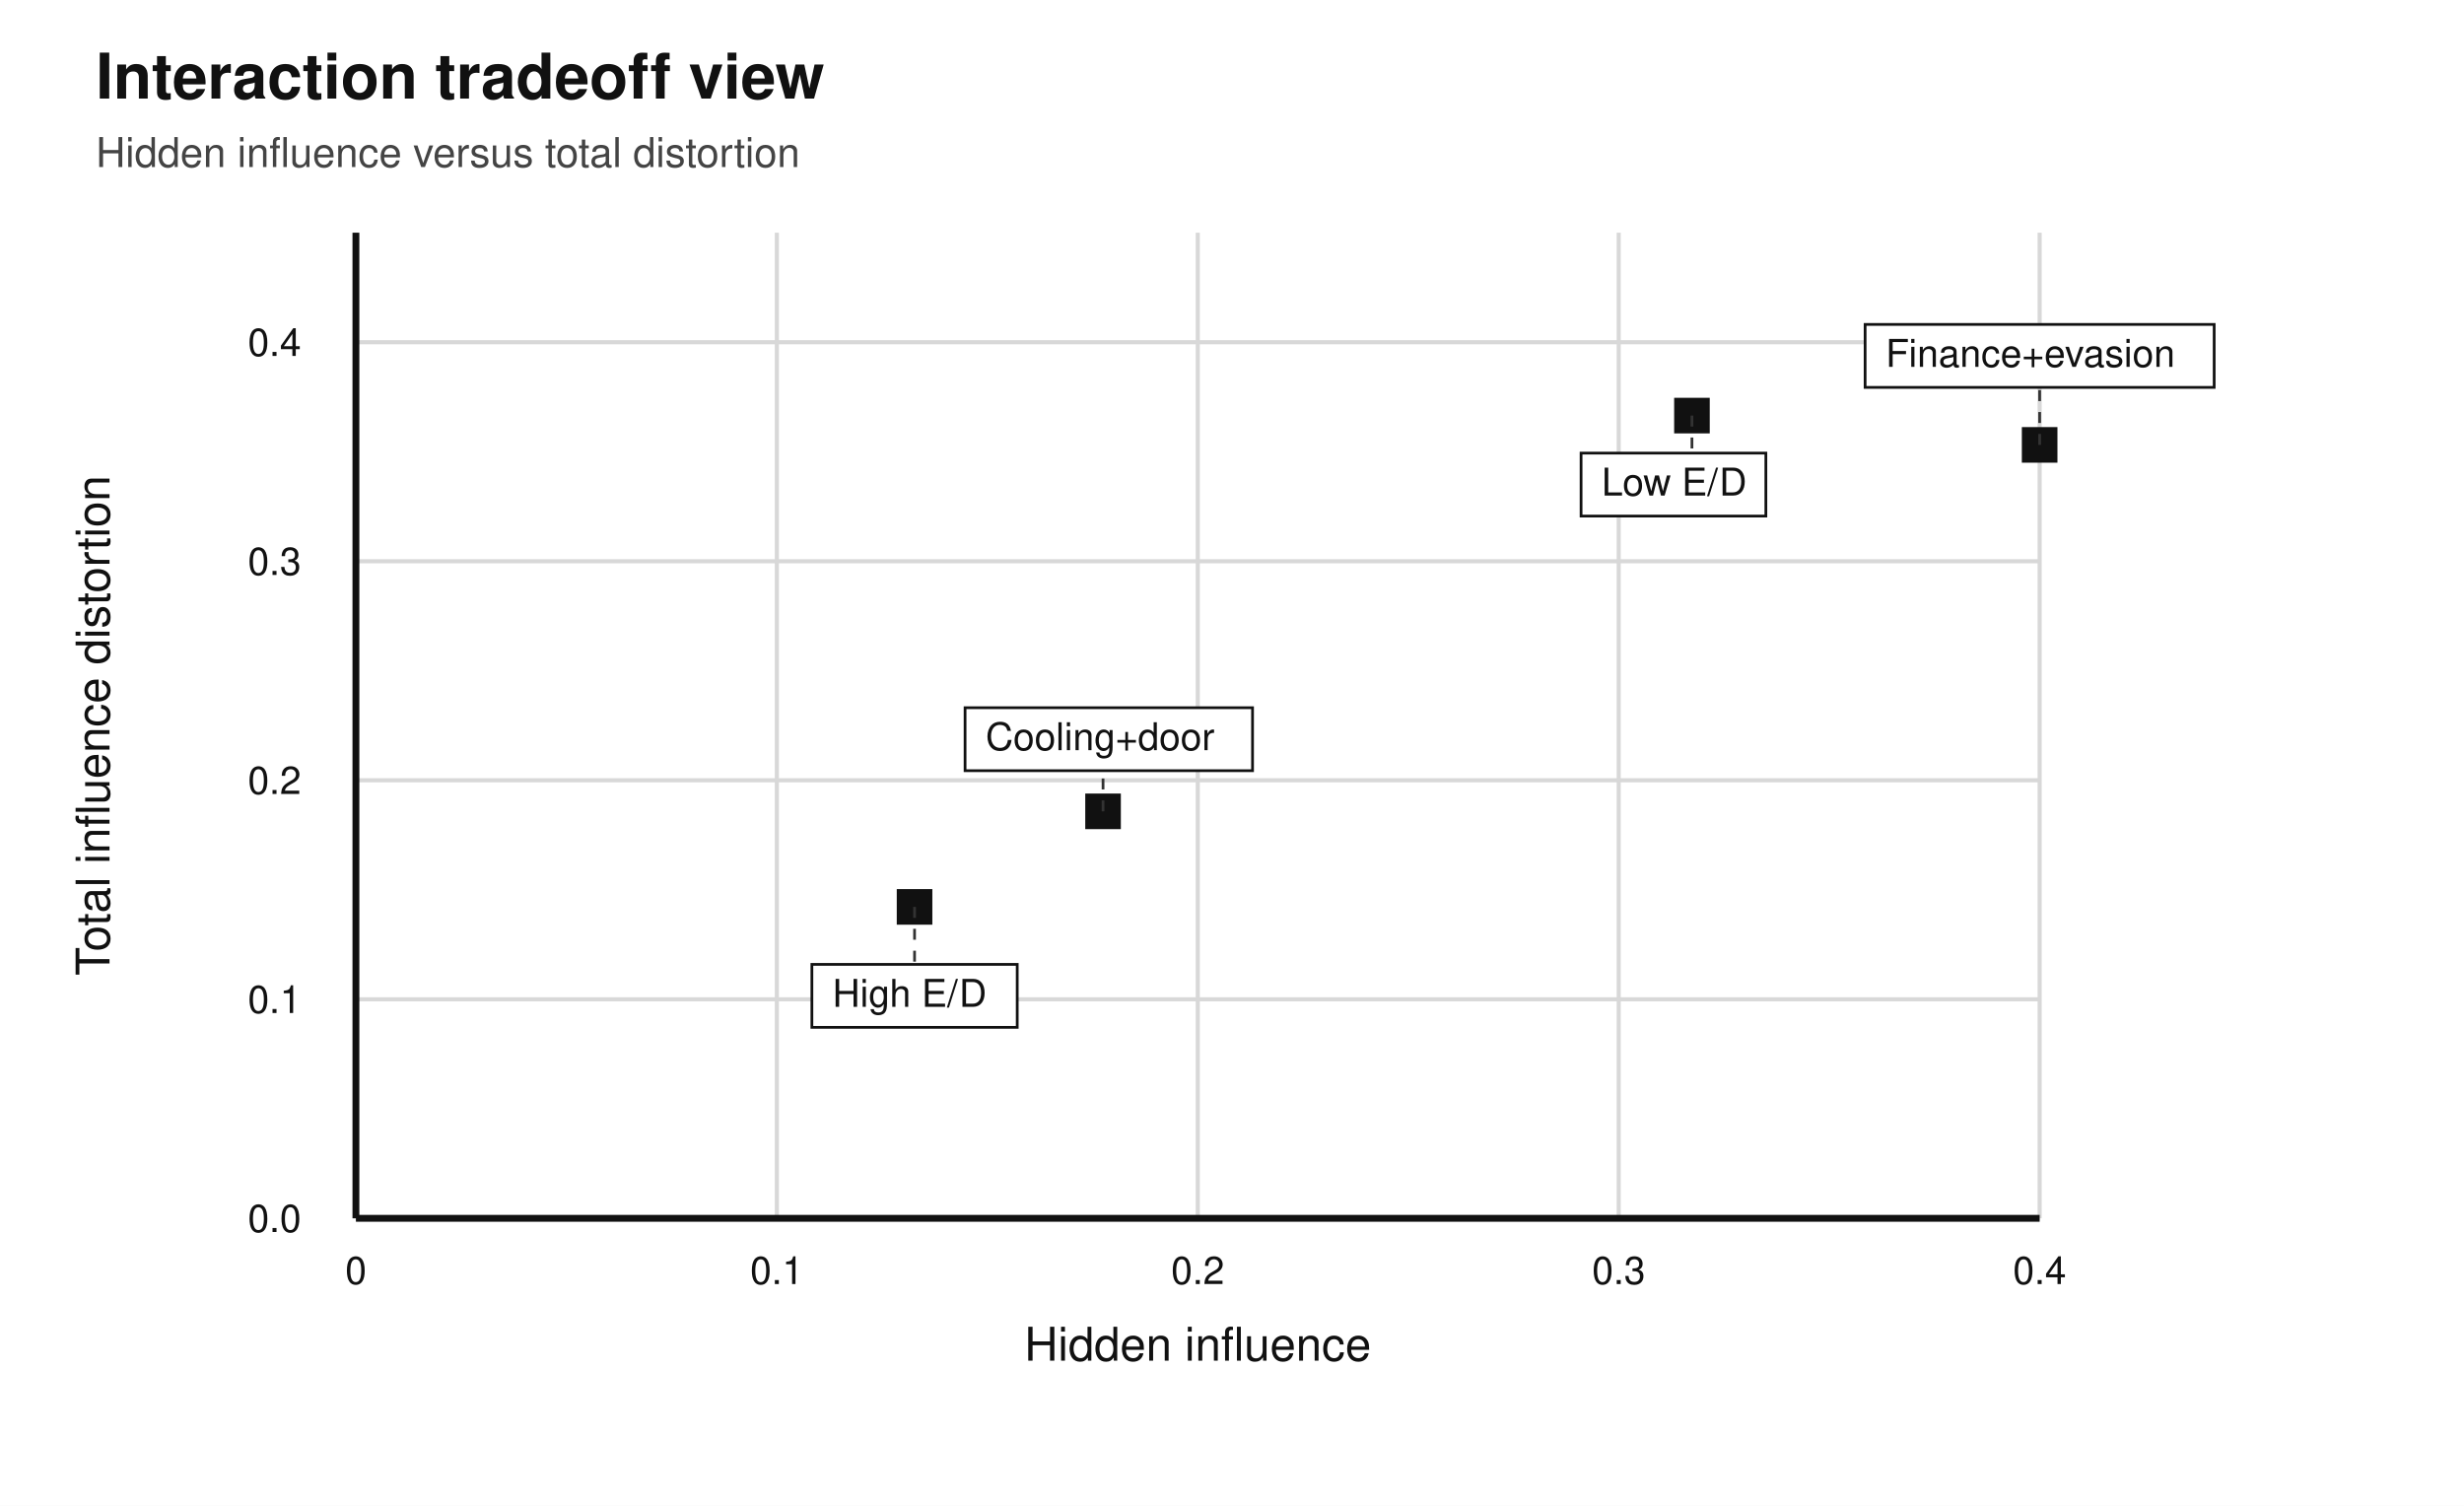
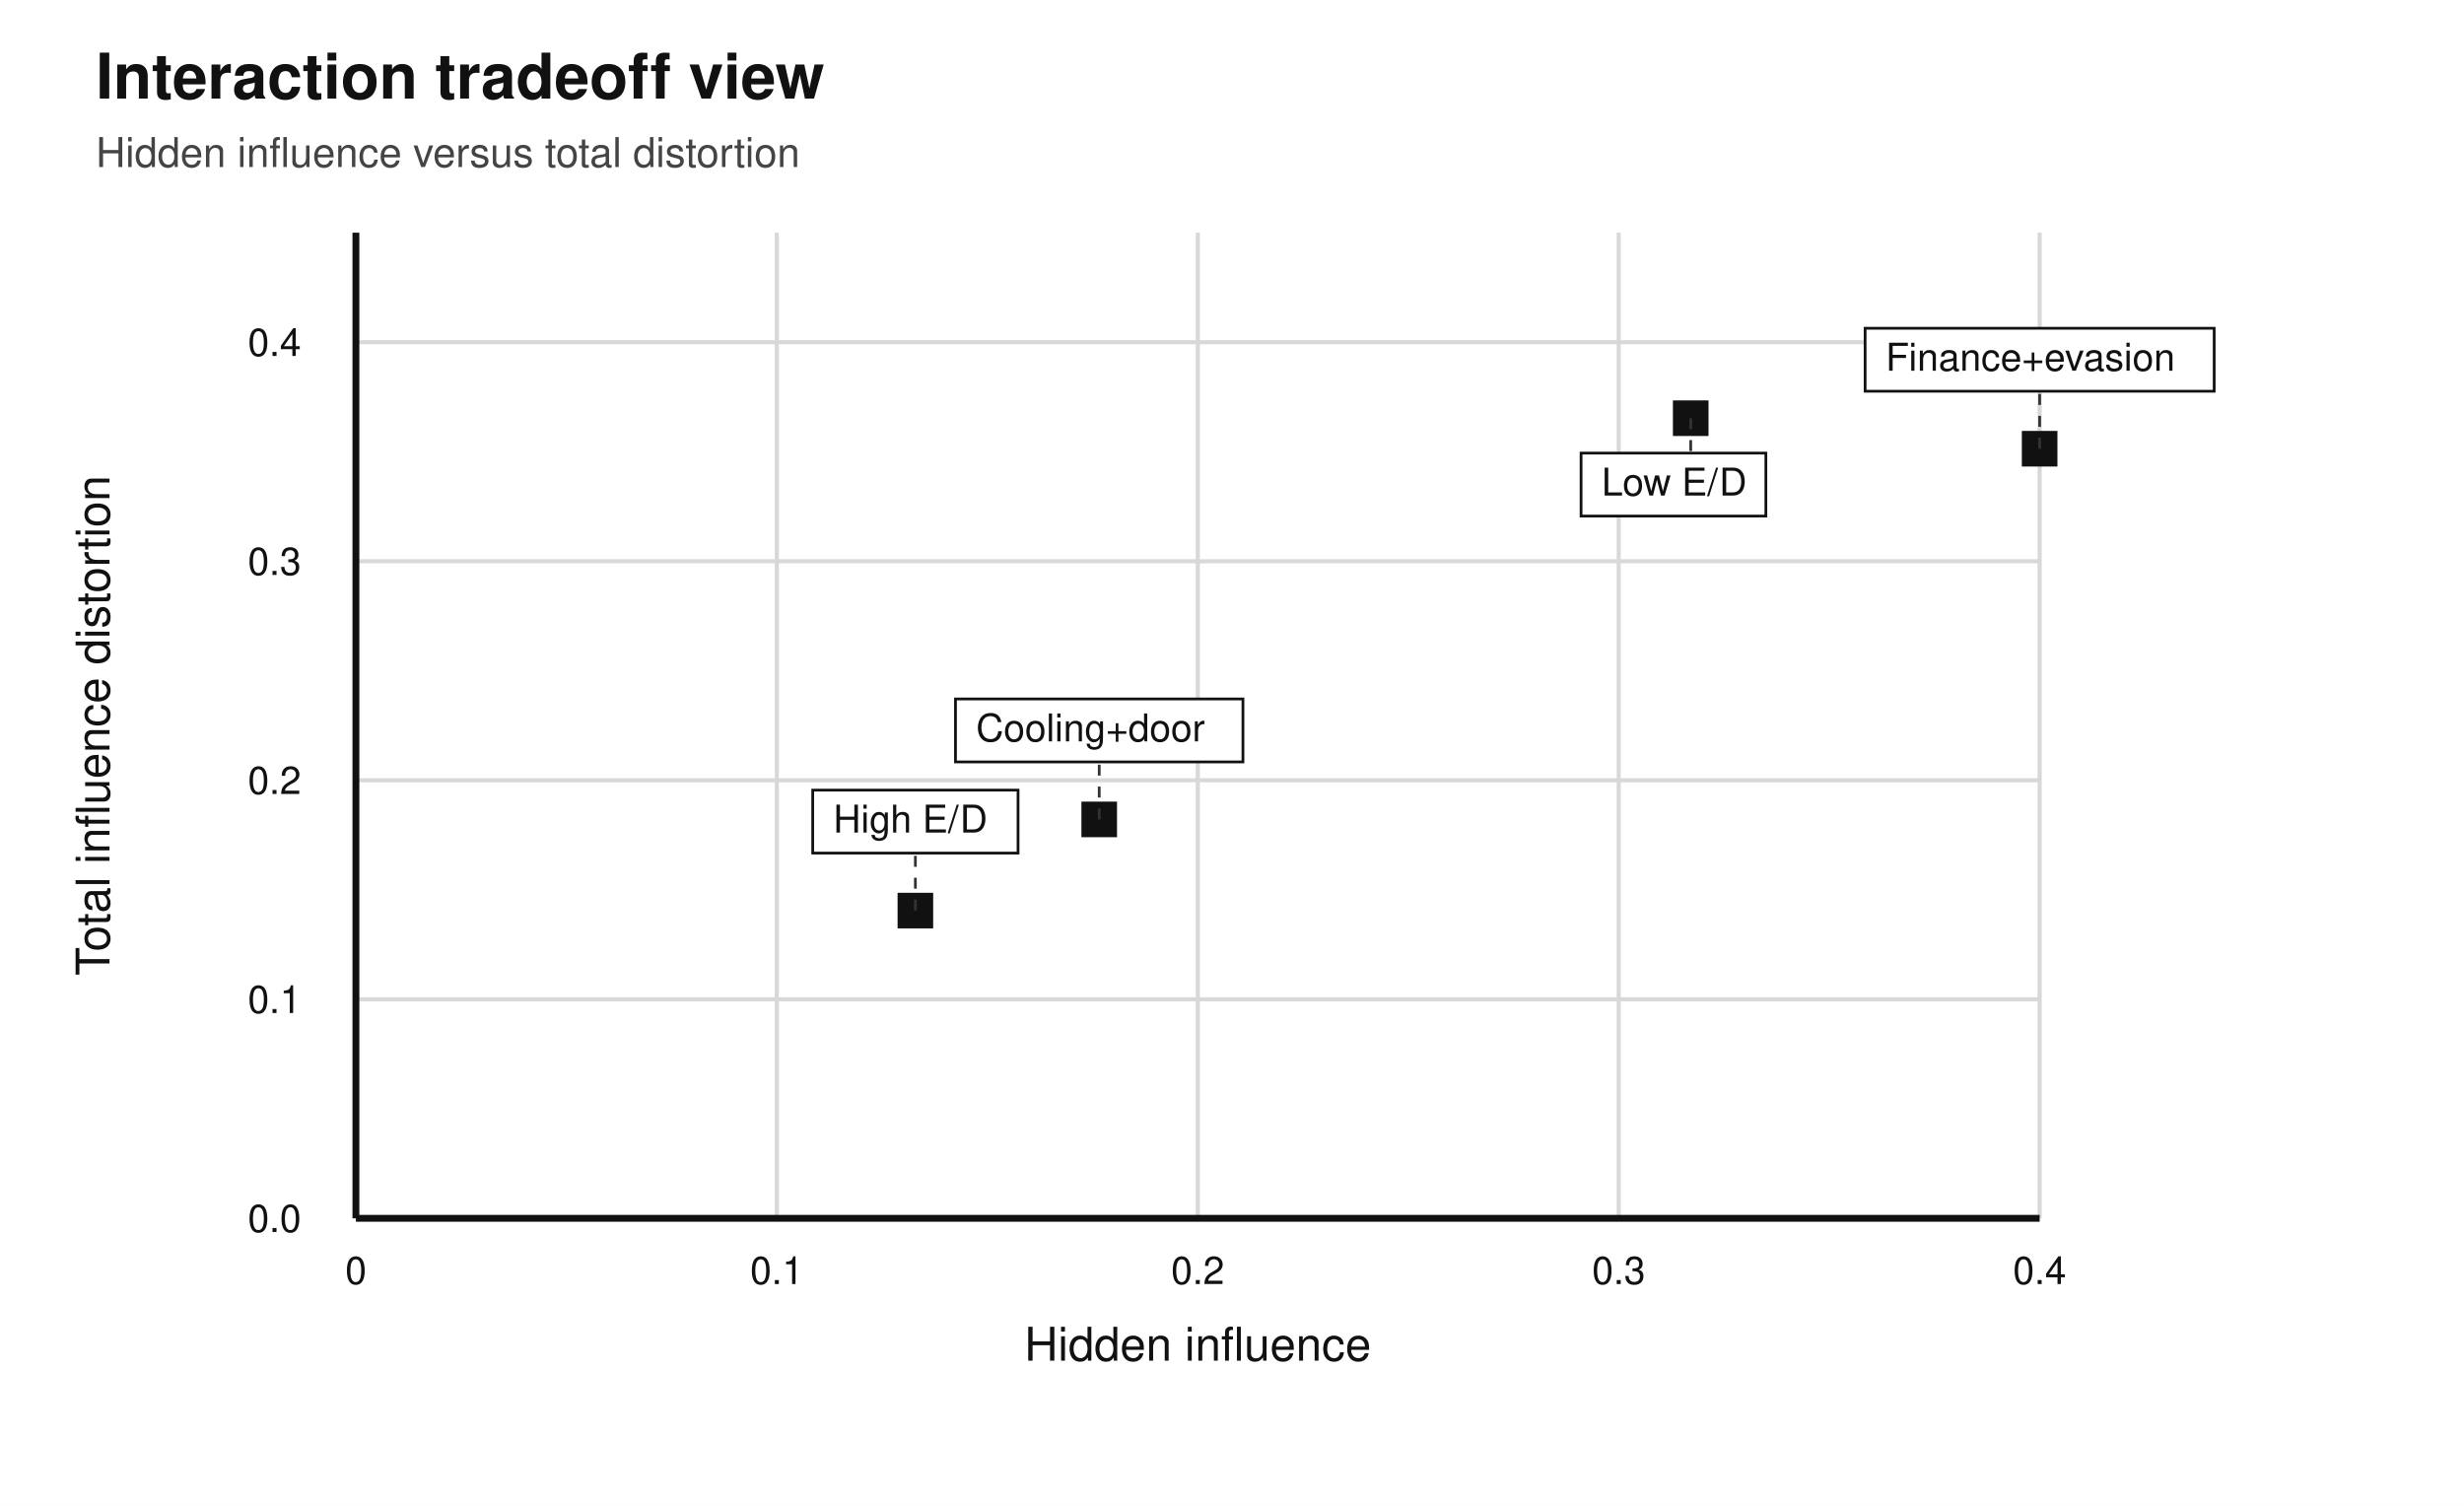
<svg xmlns="http://www.w3.org/2000/svg" width="1800px" height="1100px" viewBox="0 0 1800 1100" role="img">
  <style>
text { font-family: Helvetica, Arial, sans-serif; font-size: 34px; fill: #111; }
.title { font-size: 46px; font-weight: 700; }
.subtitle { font-size: 30px; fill: #444; }
.small, .tick, .label { font-size: 28px; }
.axis { stroke: #111; stroke-width: 5; fill: none; }
.grid { stroke: #d8d8d8; stroke-width: 3; fill: none; }
.segment, .point, .legend-swatch { stroke: #111; stroke-width: 2; }
.label-box { fill: #fff; stroke: #111; stroke-width: 2; }
.leader { stroke: #333; stroke-width: 2; fill: none; stroke-dasharray: 8 8; }
.threshold { stroke: #999; stroke-width: 4; fill: none; stroke-dasharray: 12 12; }
.series-primary { stroke: #111; stroke-width: 8; fill: none; }
.series-secondary { stroke: #777; stroke-width: 8; fill: none; stroke-dasharray: 24 18; }
</style>
  <rect width="100%" height="100%" fill="#fff" />
  <text x="70" y="72" text-anchor="start" class="title">Interaction tradeoff view</text>
  <text x="70" y="122" text-anchor="start" class="subtitle">Hidden influence versus total distortion</text>
  <line x1="260" y1="170" x2="260" y2="890" class="grid" />
  <text x="260" y="938" text-anchor="middle" class="tick">0</text>
  <line x1="567.5" y1="170" x2="567.5" y2="890" class="grid" />
  <text x="567.5" y="938" text-anchor="middle" class="tick">0.1</text>
  <line x1="875" y1="170" x2="875" y2="890" class="grid" />
  <text x="875" y="938" text-anchor="middle" class="tick">0.2</text>
  <line x1="1182.5" y1="170" x2="1182.5" y2="890" class="grid" />
  <text x="1182.5" y="938" text-anchor="middle" class="tick">0.3</text>
  <line x1="1490" y1="170" x2="1490" y2="890" class="grid" />
  <text x="1490" y="938" text-anchor="middle" class="tick">0.4</text>
  <line x1="260" y1="890" x2="1490" y2="890" class="grid" />
  <text x="220" y="900" text-anchor="end" class="tick">0.0</text>
  <line x1="260" y1="730" x2="1490" y2="730" class="grid" />
  <text x="220" y="740" text-anchor="end" class="tick">0.1</text>
  <line x1="260" y1="570" x2="1490" y2="570" class="grid" />
  <text x="220" y="580" text-anchor="end" class="tick">0.2</text>
  <line x1="260" y1="410" x2="1490" y2="410" class="grid" />
  <text x="220" y="420" text-anchor="end" class="tick">0.3</text>
  <line x1="260" y1="250" x2="1490" y2="250" class="grid" />
  <text x="220" y="260" text-anchor="end" class="tick">0.4</text>
  <line x1="260" y1="890" x2="1490" y2="890" class="axis" />
  <line x1="260" y1="170" x2="260" y2="890" class="axis" />
  <text x="875" y="994" text-anchor="middle">Hidden influence</text>
  <text x="80" y="530" text-anchor="middle" transform="rotate(-90 80 530)">Total influence distortion</text>
-   <rect x="1224" y="291.6" width="24" height="24" fill="#111111" class="point" />
-   <rect x="656.1" y="650.5" width="24" height="24" fill="#111111" class="point" />
-   <rect x="1478" y="313.0" width="24" height="24" fill="#111111" class="point" />
-   <rect x="793.8" y="580.7" width="24" height="24" fill="#111111" class="point" />
-   <line x1="1236" y1="303.6" x2="1236" y2="331" class="leader" />
-   <line x1="1490" y1="325.0" x2="1490" y2="283.0" class="leader" />
-   <line x1="805.8" y1="592.7" x2="805.8" y2="563" class="leader" />
-   <line x1="668.1" y1="662.5" x2="668.1" y2="704.5" class="leader" />
+   <rect x="1223.1" y="293.5" width="24" height="24" fill="#111111" class="point" />
+   <rect x="656.7" y="653.2" width="24" height="24" fill="#111111" class="point" />
+   <rect x="1478" y="315.8" width="24" height="24" fill="#111111" class="point" />
+   <rect x="791.0" y="586.6" width="24" height="24" fill="#111111" class="point" />
+   <line x1="1235.1" y1="305.5" x2="1235.1" y2="331" class="leader" />
+   <line x1="1490" y1="327.8" x2="1490" y2="285.8" class="leader" />
+   <line x1="803.0" y1="598.6" x2="803.0" y2="556.6" class="leader" />
+   <line x1="668.7" y1="665.2" x2="668.7" y2="623.2" class="leader" />
  <rect x="1155" y="331" width="135" height="46" fill="#ffffff" class="label-box" />
  <text x="1170" y="362" text-anchor="start" class="label">Low E/D</text>
-   <rect x="1362.5" y="237.0" width="255" height="46" fill="#ffffff" class="label-box" />
-   <text x="1377.5" y="268.0" text-anchor="start" class="label">Finance+evasion</text>
-   <rect x="705" y="517" width="210" height="46" fill="#ffffff" class="label-box" />
-   <text x="720" y="548" text-anchor="start" class="label">Cooling+door</text>
-   <rect x="593.1" y="704.5" width="150" height="46" fill="#ffffff" class="label-box" />
-   <text x="608.1" y="735.5" text-anchor="start" class="label">High E/D</text>
+   <rect x="1362.5" y="239.8" width="255" height="46" fill="#ffffff" class="label-box" />
+   <text x="1377.5" y="270.8" text-anchor="start" class="label">Finance+evasion</text>
+   <rect x="698.0" y="510.6" width="210" height="46" fill="#ffffff" class="label-box" />
+   <text x="713.0" y="541.6" text-anchor="start" class="label">Cooling+door</text>
+   <rect x="593.7" y="577.2" width="150" height="46" fill="#ffffff" class="label-box" />
+   <text x="608.7" y="608.2" text-anchor="start" class="label">High E/D</text>
</svg>
